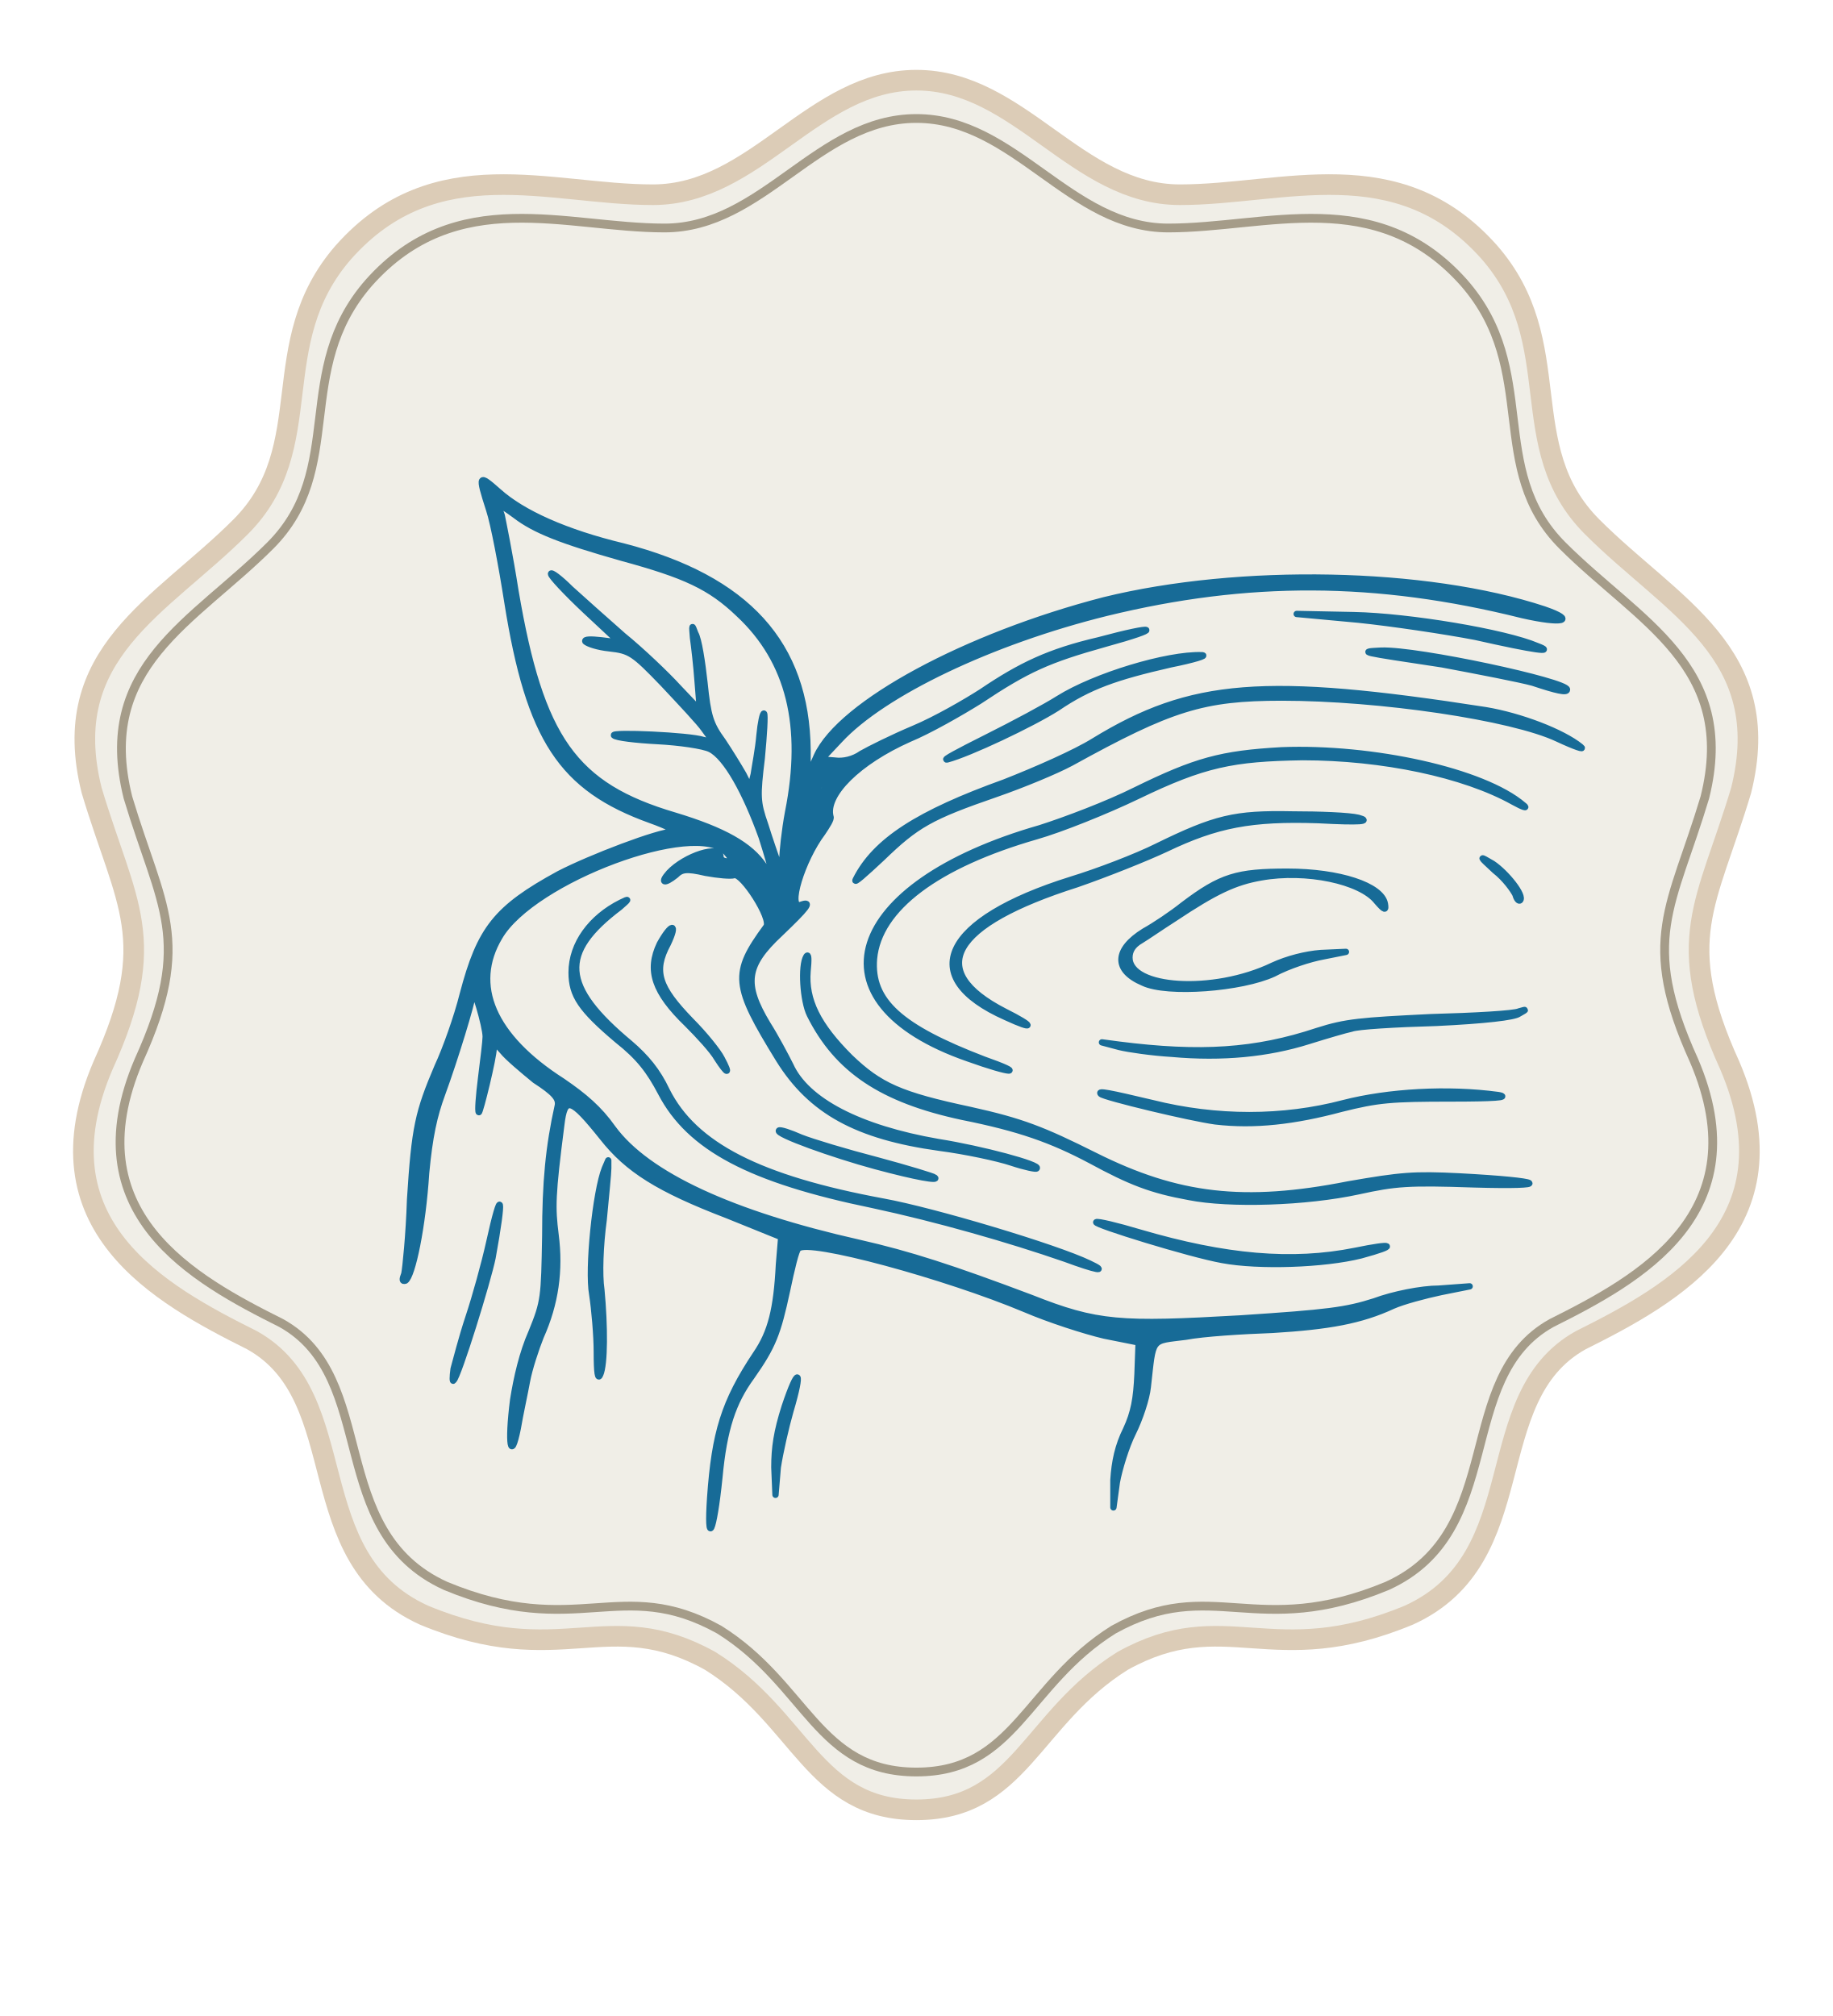
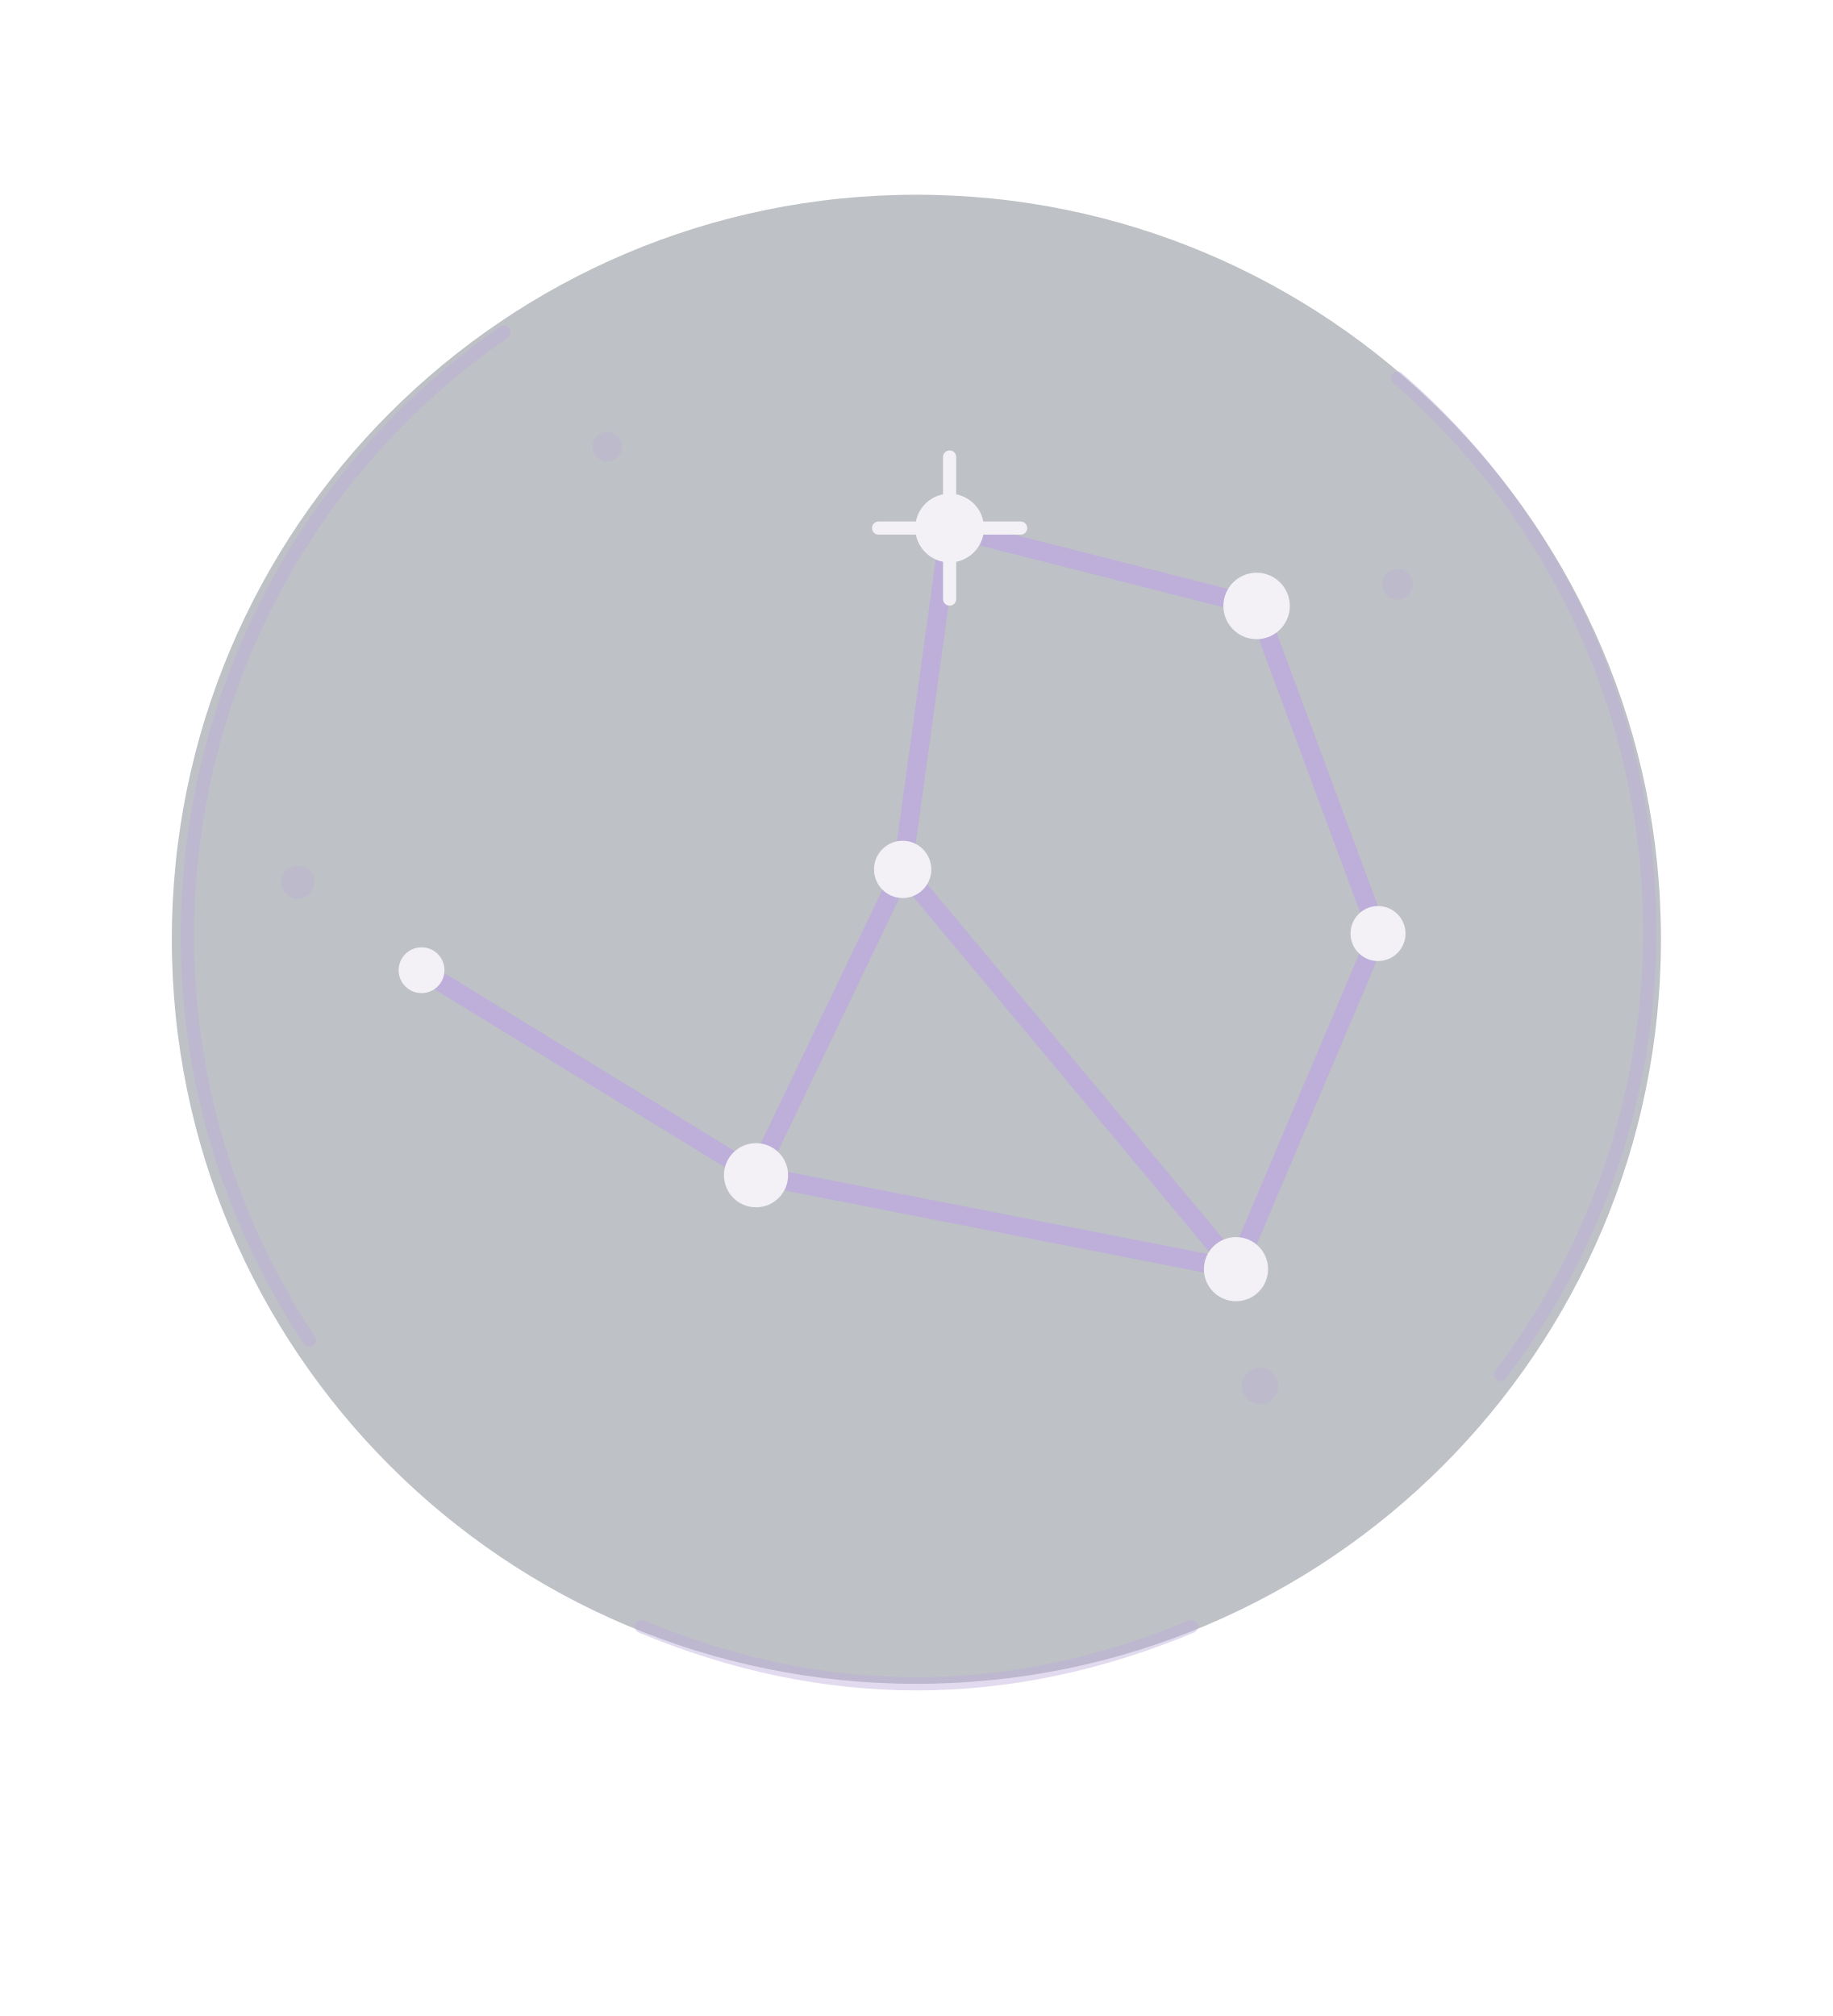
- <svg xmlns="http://www.w3.org/2000/svg" viewBox="0 0 160 176" aria-hidden="true" focusable="false" data-badge-art="duo-completed-50" data-art-motif="les-annees-dans-le-bois">
-   <defs>
-     <clipPath id="oba-asset-duo-completed-50-e-scene">
-       <path d="M80 7 C89 7 94 17 103 17 C112 17 122 13 130 22 C137 30 132 39 139 46 C146 53 155 57 152 69 C149 79 146 82 151 93 C157 107 146 113 138 117 C129 122 134 136 123 141 C111 146 107 140 98 145 C90 150 89 158 80 158 C71 158 70 150 62 145 C53 140 49 146 37 141 C26 136 31 122 22 117 C14 113 3 107 9 93 C14 82 11 79 8 69 C5 57 14 53 21 46 C28 39 23 30 30 22 C38 13 48 17 57 17 C66 17 71 7 80 7Z" transform="translate(80 83) scale(.92) translate(-80 -83)" />
-     </clipPath>
-   </defs>
-   <path d="M80 7 C89 7 94 17 103 17 C112 17 122 13 130 22 C137 30 132 39 139 46 C146 53 155 57 152 69 C149 79 146 82 151 93 C157 107 146 113 138 117 C129 122 134 136 123 141 C111 146 107 140 98 145 C90 150 89 158 80 158 C71 158 70 150 62 145 C53 140 49 146 37 141 C26 136 31 122 22 117 C14 113 3 107 9 93 C14 82 11 79 8 69 C5 57 14 53 21 46 C28 39 23 30 30 22 C38 13 48 17 57 17 C66 17 71 7 80 7Z" fill="#F0EEE7" stroke="#DCCCB7" stroke-width="1.8" />
-   <path d="M80 7 C89 7 94 17 103 17 C112 17 122 13 130 22 C137 30 132 39 139 46 C146 53 155 57 152 69 C149 79 146 82 151 93 C157 107 146 113 138 117 C129 122 134 136 123 141 C111 146 107 140 98 145 C90 150 89 158 80 158 C71 158 70 150 62 145 C53 140 49 146 37 141 C26 136 31 122 22 117 C14 113 3 107 9 93 C14 82 11 79 8 69 C5 57 14 53 21 46 C28 39 23 30 30 22 C38 13 48 17 57 17 C66 17 71 7 80 7Z" transform="translate(80 83) scale(.956) translate(-80 -83)" fill="none" stroke="#A59C89" stroke-width=".8" />
-   <g clip-path="url(#oba-asset-duo-completed-50-e-scene)" fill="#176B97" stroke="#176B97" stroke-width=".55" stroke-linejoin="round">
-     <path d="M62 130.7C62.4 125.1 63.2 122.4 66 118.2 67.3 116.3 67.8 114.3 68 110.4L68.2 108 63.5 106.1C57.5 103.8 54.8 102.1 52.6 99.3 49.8 95.8 49.3 95.7 49 98.2 48.2 104.4 48.2 105.4 48.5 107.8 48.9 110.9 48.5 113.8 47.2 116.7 46.8 117.7 46.2 119.5 46 120.6 45.8 121.7 45.4 123.5 45.2 124.7 44.6 127.7 44.3 126.1 44.8 122.2 45.1 120.3 45.6 118.1 46.4 116.3 47.5 113.6 47.5 113.3 47.6 107.9 47.6 103.2 47.9 100.1 48.7 96.5 48.8 95.9 48.4 95.4 46.7 94.3 45.6 93.4 44.3 92.3 43.9 91.8 43.2 91 43.1 90.9 43.1 91.5 43.1 92.3 41.9 97.2 41.8 97.1 41.7 97 41.8 95.7 42 94.1 42.2 92.5 42.4 90.9 42.4 90.5 42.4 89.6 41.3 85.9 41.3 86.7 41.2 87.6 39.7 92.5 38.6 95.5 37.9 97.4 37.5 99.2 37.2 102.4 36.9 107.1 36 111.4 35.4 111.8 35.1 111.9 35.1 111.7 35.3 111.2 35.4 110.7 35.7 107.8 35.8 104.7 36.2 98.4 36.5 97.1 38.2 93.1 38.9 91.6 39.9 88.8 40.4 86.8 41.9 81.1 43.3 79.3 48.8 76.3 51.5 74.9 57.5 72.6 58.8 72.6 59.2 72.6 58.2 72.1 56.8 71.6 49 68.8 46.2 64.5 44.3 52.6 43.8 49.4 43.1 45.7 42.7 44.5 41.7 41.4 41.8 41.4 43.5 42.9 45.6 44.8 49.4 46.5 54.4 47.7 65.2 50.5 70.4 56.2 70.5 65.5L70.5 67.8 71.3 66C73.4 61.4 84.4 55.5 96.4 52.4 108.2 49.5 124.5 49.8 134.8 53.2 137.7 54.2 136.4 54.5 132.9 53.7 120.1 50.5 108.9 50.5 96.6 53.5 86.5 56 77.1 60.5 73.3 64.6L71.7 66.3 72.9 66.4C73.6 66.5 74.5 66.3 75.2 65.8 75.9 65.4 77.9 64.4 79.8 63.6 81.7 62.8 84.3 61.3 85.7 60.4 89.1 58.1 91.6 56.9 95.9 55.9 101.1 54.5 101.6 54.8 96.5 56.2 91.5 57.6 89.7 58.4 85.5 61.2 83.9 62.2 81.1 63.8 79.4 64.5 74.9 66.5 72 69.4 72.5 71.3 72.6 71.5 72.2 72.1 71.8 72.7 70 75.1 68.7 79.4 69.9 79 71 78.6 70.4 79.3 68.1 81.5 65.1 84.3 64.9 85.9 67 89.4 67.7 90.5 68.6 92.2 69 93 70.4 96.1 75 98.5 81.9 99.7 85.7 100.3 90.9 101.7 90.5 102 90.5 102.1 89.5 101.9 88.3 101.5 87.1 101.1 84.3 100.5 82 100.2 74.8 99.2 70.8 97 68 92.5 64 86 63.9 85 66.9 80.9 67.4 80.2 64.8 76.2 64.1 76.4 63.8 76.5 62.7 76.4 61.6 76.2 59.9 75.8 59.5 75.9 59 76.4 58 77.2 57.6 77.1 58.4 76.2 59.8 74.7 62.9 73.7 62.9 74.8 62.9 75 63.1 75.2 63.5 75.2 64 75.2 64 75.1 63.4 74.4 60.8 71.5 46.5 76.8 43.6 81.8 41.1 86 43 90.5 49.1 94.4 51 95.7 52.3 96.8 53.5 98.5 56.5 102.6 63.9 106 75 108.5 79.4 109.5 83.1 110.7 90 113.3 95.8 115.6 97.8 115.7 108.3 115.1 115.9 114.6 117.5 114.4 120 113.6 121.6 113 124.1 112.5 125.6 112.5L128.3 112.3 125.8 112.8C124.4 113.1 122.5 113.6 121.6 114 118.8 115.3 116 115.8 111.1 116.1 108.4 116.2 105.1 116.4 103.5 116.7 100.4 117.1 100.7 116.7 100.2 121.1 100.1 122.1 99.5 123.9 98.9 125.1 98.3 126.3 97.7 128.3 97.5 129.4L97.2 131.6 97.2 129.2C97.3 127.6 97.6 126.2 98.3 124.8 99 123.3 99.2 122.1 99.3 120L99.4 117.2 96.4 116.6C94.7 116.2 91.6 115.2 89.5 114.3 82.6 111.4 70.5 108.1 69.7 109 69.5 109.1 69.1 110.8 68.7 112.7 67.9 116.4 67.5 117.5 65.6 120.2 64 122.4 63.2 124.7 62.8 129 62.3 133.9 61.7 135.1 62 130.7ZM66.5 73.1C65.1 69.2 63.4 66.1 62 65.4 61.4 65.1 59.3 64.8 57.4 64.7 55.5 64.6 53.8 64.4 53.6 64.2 53.3 63.9 60.2 64.2 61.4 64.6L62.3 64.8 61.5 63.7C61.1 63.1 59.4 61.3 57.9 59.7 55.3 57 55 56.8 53.2 56.6 52.2 56.5 51.3 56.2 51.1 56 51 55.8 51.6 55.8 52.5 55.9L54.1 56.1 51.1 53.3C49.4 51.7 48.1 50.3 48.1 50.1 48.1 49.9 48.9 50.5 49.8 51.4 50.8 52.3 52.8 54.1 54.4 55.5 56 56.8 58.2 58.9 59.2 60L61.1 62 60.9 59.5C60.8 58.1 60.6 56.4 60.5 55.7 60.4 54.5 60.4 54.5 60.7 55.3 61 55.8 61.3 57.8 61.5 59.6 61.8 62.5 62 63.2 63.1 64.7 63.7 65.6 64.5 66.9 64.9 67.6L65.5 68.8 65.8 67.6C65.9 66.9 66.2 65.4 66.3 64.2 66.4 63.1 66.6 62.2 66.7 62.3 66.8 62.4 66.7 64.1 66.5 66.2 66.1 69.5 66.1 70 66.8 72 67.2 73.3 67.7 74.7 67.9 75.3L68.2 76.4 68.3 75.1C68.3 74.4 68.5 72.5 68.8 70.9 70.3 63.4 68.9 57.7 64.5 53.6 62 51.2 59.8 50.2 54.3 48.7 49 47.2 46.7 46.3 45 45 43.5 43.9 43.4 43.9 43.8 45 43.9 45.5 44.5 48.4 45 51.6 47.2 64.5 50.1 68.6 58.9 71.2 63.2 72.5 65.5 73.8 66.7 75.6 67.7 77.2 67.6 76.6 66.5 73.1ZM71.8 69.4C72.1 68.7 72.2 67.9 72.2 67.6 72.2 66.7 71.6 67.9 71.2 69.7 70.8 71.5 71.2 71.3 71.8 69.4ZM67.6 128.1C67.6 126.4 67.8 125 68.5 122.8 69.7 119.2 70.1 119.5 69 123.2 68.6 124.6 68.1 126.8 67.9 128.1L67.7 130.5 67.6 128.1ZM39.6 119.5C39.8 118.8 40.3 116.8 40.9 115 41.5 113.2 42.3 110.3 42.7 108.5 43.8 103.5 44 104.3 43 109.8 42.6 111.8 40 120.2 39.6 120.5 39.5 120.7 39.5 120.2 39.6 119.5ZM52.1 118C52.1 116.6 51.9 114.3 51.7 113 51.3 110.8 52 104 52.8 102L53.1 101.3 53.1 102C53.1 102.4 52.9 104.4 52.7 106.5 52.4 108.7 52.3 111.3 52.5 112.6 52.8 115.8 52.8 119.1 52.4 120 52.2 120.5 52.1 119.9 52.1 118ZM93 109.9C88.1 108.2 81.8 106.4 76.2 105.2 65.5 103 60.2 100.2 57.7 95.4 56.7 93.5 55.8 92.3 53.9 90.8 50.7 88.1 49.9 86.9 49.9 84.9 49.9 82.4 51.6 80.1 54.2 78.8 55 78.4 54.9 78.5 54.1 79.2 48.8 83.2 49 86.1 55 91.1 56.4 92.3 57.4 93.5 58.2 95.2 60.6 100 66.3 102.9 77.1 104.9 81.5 105.7 92.2 108.9 95.1 110.3 96.8 111.1 95.7 110.9 93 109.9ZM106.7 110C103.9 109.5 95.5 106.9 95.7 106.7 95.8 106.6 97.5 107 99.5 107.6 107 109.8 112.8 110.3 118.3 109.2 121.7 108.5 122.1 108.7 118.8 109.6 115.6 110.4 109.9 110.6 106.7 110ZM103.8 104.5C100.5 103.9 98.7 103.2 95.2 101.3 91.8 99.5 89 98.5 84 97.5 77 96 73.1 93.4 70.7 88.6 70.1 87.4 69.9 84.3 70.4 83.5 70.6 83.2 70.6 83.8 70.5 84.8 70.3 87.3 71.4 89.5 74.2 92.3 76.8 94.8 78.6 95.6 84.7 96.9 89.2 97.9 91 98.6 95.6 100.9 102.8 104.5 108.6 105.2 117.7 103.4 122.3 102.6 123.4 102.5 127.4 102.7 134.9 103.1 135.7 103.6 128.7 103.4 122.9 103.2 121.8 103.3 118.6 104 114 105 107.3 105.2 103.8 104.5ZM76.4 101.8C72.7 100.8 67.7 99 68 98.7 68.1 98.6 69 98.9 69.9 99.3 70.9 99.7 73.9 100.6 76.6 101.3 79.2 102 81.5 102.7 81.6 102.8 82 103.1 80.1 102.8 76.4 101.8ZM106.1 97.9C103.9 97.6 96.4 95.8 96.1 95.5 95.8 95.2 96.8 95.4 100.6 96.3 106.2 97.7 112 97.7 117.3 96.3 121.2 95.3 126.4 95 130.8 95.6 131.9 95.8 130.3 95.9 126.7 95.9 121.4 95.9 120.3 96 117.1 96.8 113 97.9 109.5 98.3 106.1 97.9ZM62.6 92.4C62.2 91.7 61 90.4 60 89.4 57.1 86.6 56.5 84.7 57.6 82.4 58.6 80.6 59.2 80.5 58.3 82.4 57 84.8 57.5 86.2 60.3 89.1 61.5 90.3 62.7 91.8 63 92.4 63.8 93.9 63.5 93.8 62.6 92.4ZM84.5 92.4C70.4 87.5 73.7 77.2 90.8 72.3 93 71.6 96.7 70.2 99.1 69 104.4 66.4 106.6 65.8 111.9 65.5 119.8 65.2 129.5 67.3 133 70.3 133.4 70.6 133 70.5 132.1 70 127.8 67.6 120.7 66.1 113.7 66.1 107.6 66.2 105.1 66.7 99.3 69.5 96.6 70.8 92.6 72.4 90.5 73 81.8 75.5 76.7 79.3 76.3 83.7 76 87.4 78.6 89.7 85.9 92.5 89.6 93.8 88.4 93.8 84.5 92.4ZM102.3 92C100.6 91.9 98.5 91.6 97.7 91.4L96.2 91 97.7 91.2C104.8 92.1 109.6 91.8 115 90 117.5 89.2 118.8 89.1 124.9 88.8 128.7 88.7 132.2 88.5 132.6 88.3 133.3 88.1 133.3 88.1 132.6 88.5 132.2 88.8 129.6 89.1 125.4 89.3 121.8 89.4 118.5 89.6 118 89.8 117.5 89.9 115.8 90.4 114.2 90.9 110.7 92 106.7 92.4 102.3 92ZM87.8 88.8C79.9 85.3 82.3 80.3 93.5 76.8 95.8 76.1 99.2 74.8 101 73.9 106.1 71.4 107.8 71 112.8 71.1 115.2 71.1 117.8 71.2 118.6 71.4 119.7 71.7 118.8 71.8 115.1 71.6 109.2 71.4 106.2 72 101.8 74.1 100.1 74.9 96.6 76.3 94 77.2 83 80.7 80.7 84.7 87.7 88.3 90.3 89.6 90.4 90 87.8 88.8ZM99.8 85.8C97.2 84.7 97.3 82.9 99.9 81.3 100.8 80.8 102.3 79.8 103.3 79 106.6 76.5 108 76.1 112.4 76.1 116.9 76.1 120.6 77.3 120.9 78.9 121 79.5 120.9 79.5 120.2 78.7 118.8 76.9 114 75.9 110.1 76.6 107.8 77 106.1 77.8 102.5 80.2 101.4 80.9 100.1 81.8 99.6 82.1 98.9 82.5 98.6 83 98.6 83.6 98.6 86.3 105.9 86.8 111.1 84.3 112.4 83.7 114 83.3 115.3 83.2L117.5 83.1 115.5 83.5C114.4 83.7 112.5 84.3 111.2 85 108.4 86.3 101.9 86.8 99.8 85.8ZM132.3 78.1C132.1 77.7 131.4 76.7 130.5 76 129.1 74.7 129.1 74.7 130.3 75.4 131.5 76.2 133.1 78.2 132.7 78.6 132.6 78.7 132.4 78.5 132.3 78.1ZM74.7 76.8C76.4 73.4 80.2 71 87.7 68.3 90.5 67.2 93.9 65.7 95.5 64.7 104 59.5 110.4 59 129.7 62 132.7 62.5 136.4 63.9 138 65.2 138.4 65.5 137.5 65.2 136 64.5 132 62.6 120.4 60.9 111.9 60.9 105 60.9 102.2 61.8 93.5 66.6 92.2 67.3 89.3 68.5 87 69.3 81.2 71.3 80 72 77 74.9 75.5 76.3 74.5 77.2 74.7 76.8ZM86.1 64.4C88.5 63.2 91.3 61.7 92.4 61 95.6 59 101.9 57.1 104.9 57.2 105.5 57.2 104.2 57.6 102.2 58 97.4 59.1 95.1 59.9 92.3 61.8 90.1 63.2 84.6 65.8 82.7 66.3 82.2 66.4 83.7 65.6 86.1 64.4ZM133.8 59.6C132.7 59.3 129.1 58.6 125.9 58 118.6 56.9 118.6 56.9 120.6 56.8 123.8 56.7 136.8 59.5 136.8 60.2 136.8 60.5 135.9 60.3 133.8 59.6ZM128.8 55.6C126.2 55.1 121.5 54.4 118.6 54.1L113.2 53.6 118.2 53.7C123 53.8 131.4 55.2 134.2 56.4 135.8 57 134.1 56.8 128.8 55.6Z" fill-rule="evenodd" />
+ <svg xmlns="http://www.w3.org/2000/svg" viewBox="0 0 160 176" aria-hidden="true" focusable="false" data-badge-art="duo-completed-50" data-art-motif="constellation-duo-completed-50">
+   <circle cx="80" cy="82" r="65" fill="#111C2F" fill-opacity=".27" />
+   <path d="M27 117A64 64 0 0 1 44 29M122 33A64 64 0 0 1 131 120M56 142Q80 152 104 142" fill="none" stroke="#BCACDB" stroke-width="1.15" stroke-opacity=".43" stroke-linecap="round" />
+   <g fill="#BCACDB" opacity=".30">
+     <circle cx="26" cy="77" r="1.45" />
+     <circle cx="122" cy="51" r="1.35" />
+     <circle cx="110" cy="121" r="1.6" />
+     <circle cx="53" cy="39" r="1.3" />
+   </g>
+   <path data-constellation="" d="M36.8 84.7L66 102.6L78.8 75.9L82.9 46.1L109.7 52.9L120.3 81.5L107.9 110.8L78.8 75.9M66 102.6L107.9 110.8" fill="none" stroke="#BCACDB" stroke-opacity=".87" stroke-width="1.65" stroke-linecap="round" stroke-linejoin="round" />
+   <g color="#F3F1F6" fill="#F3F1F6">
+     <circle cx="36.8" cy="84.7" r="2" />
+     <circle cx="66" cy="102.6" r="2.8" />
+     <circle cx="78.8" cy="75.9" r="2.5" />
+     <circle cx="82.9" cy="46.1" r="3" />
+     <path d="M82.9 39.9v12.4M76.7 46.1h12.4" fill="none" stroke="currentColor" stroke-width="1.15" stroke-linecap="round" />
+     <circle cx="109.7" cy="52.9" r="2.9" />
+     <circle cx="120.3" cy="81.5" r="2.4" />
+     <circle cx="107.9" cy="110.8" r="2.8" />
  </g>
</svg>
